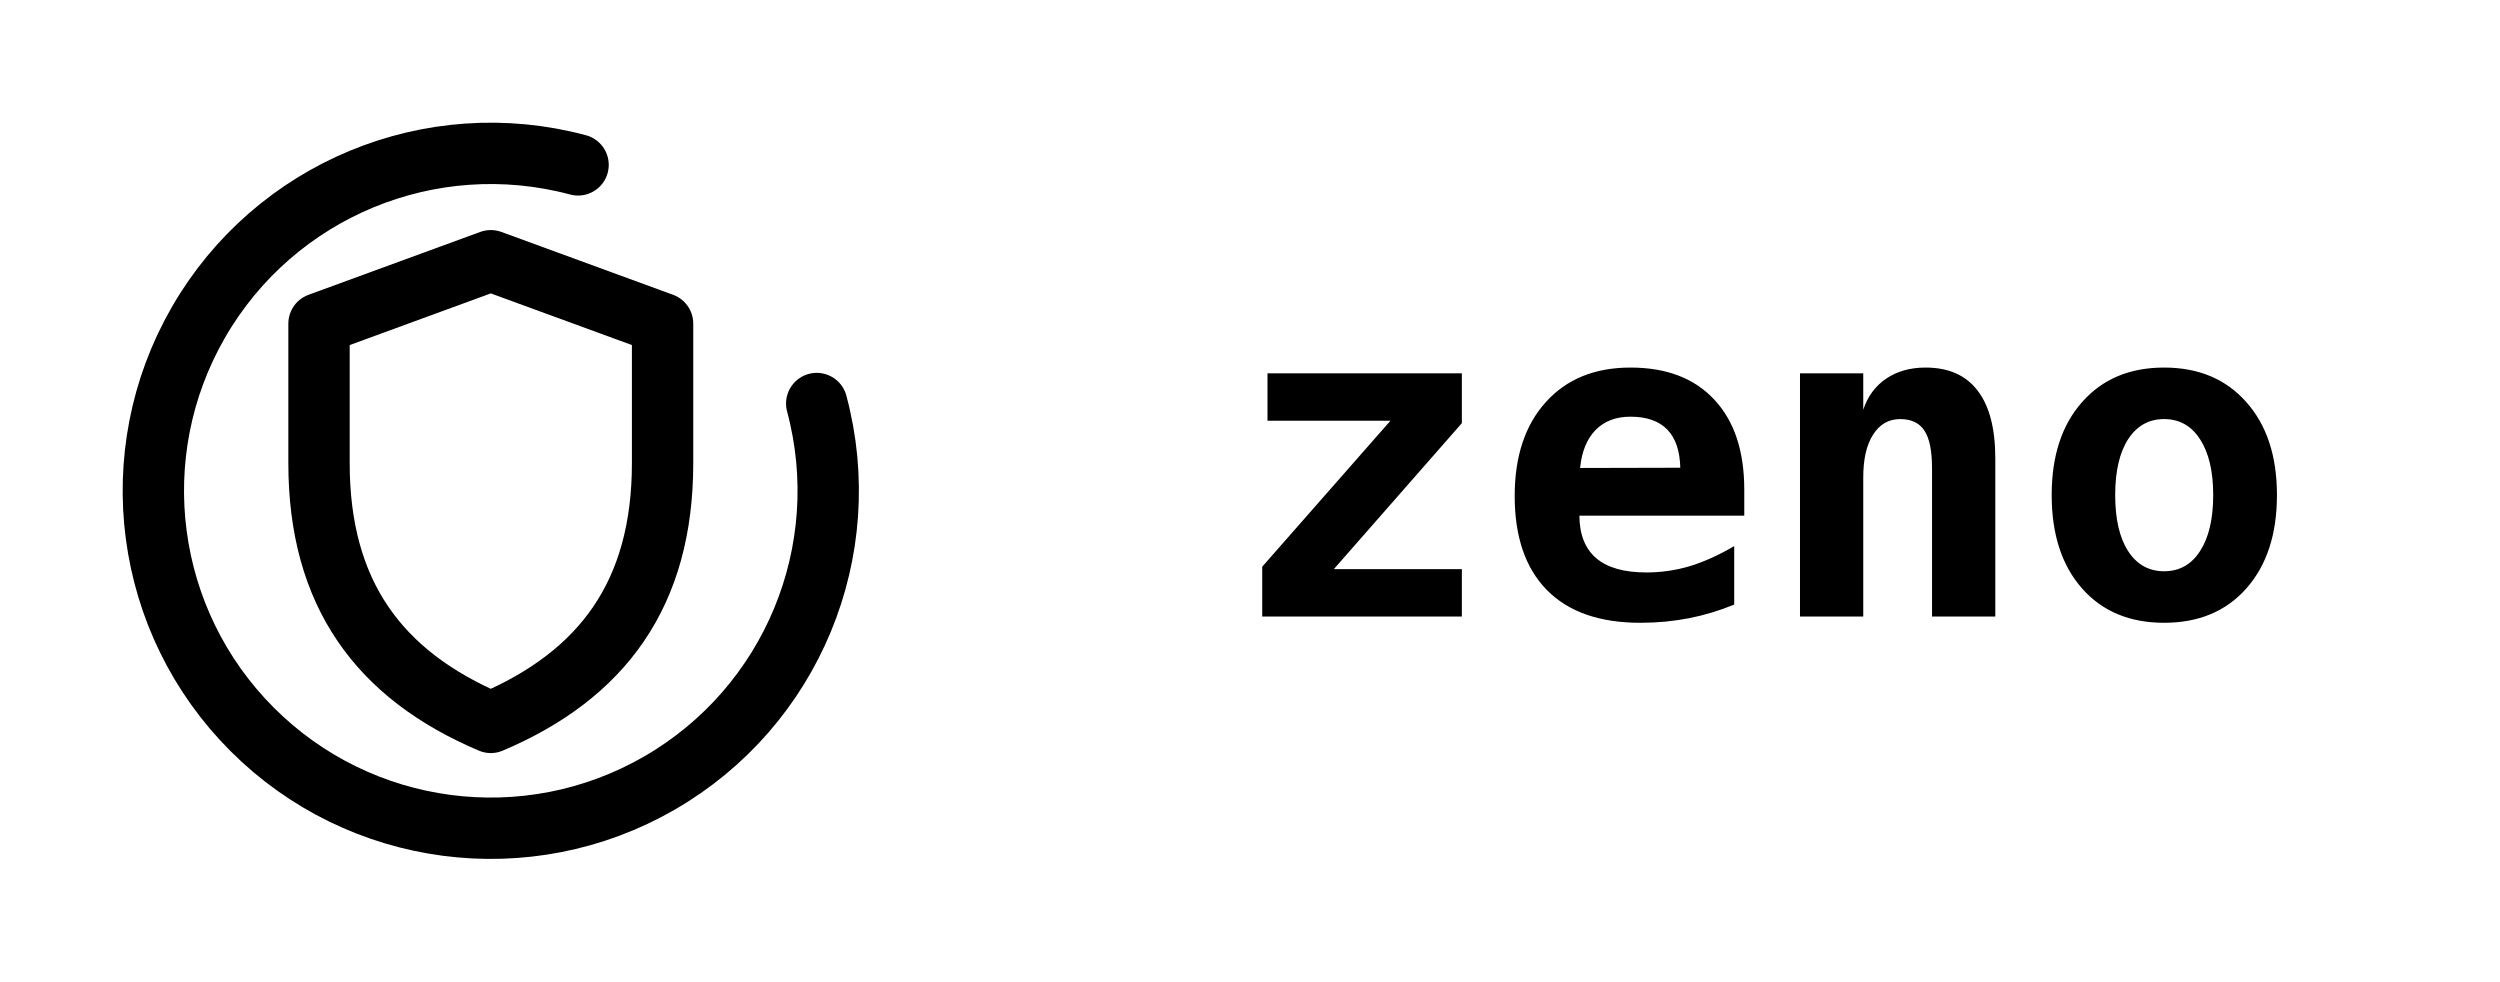
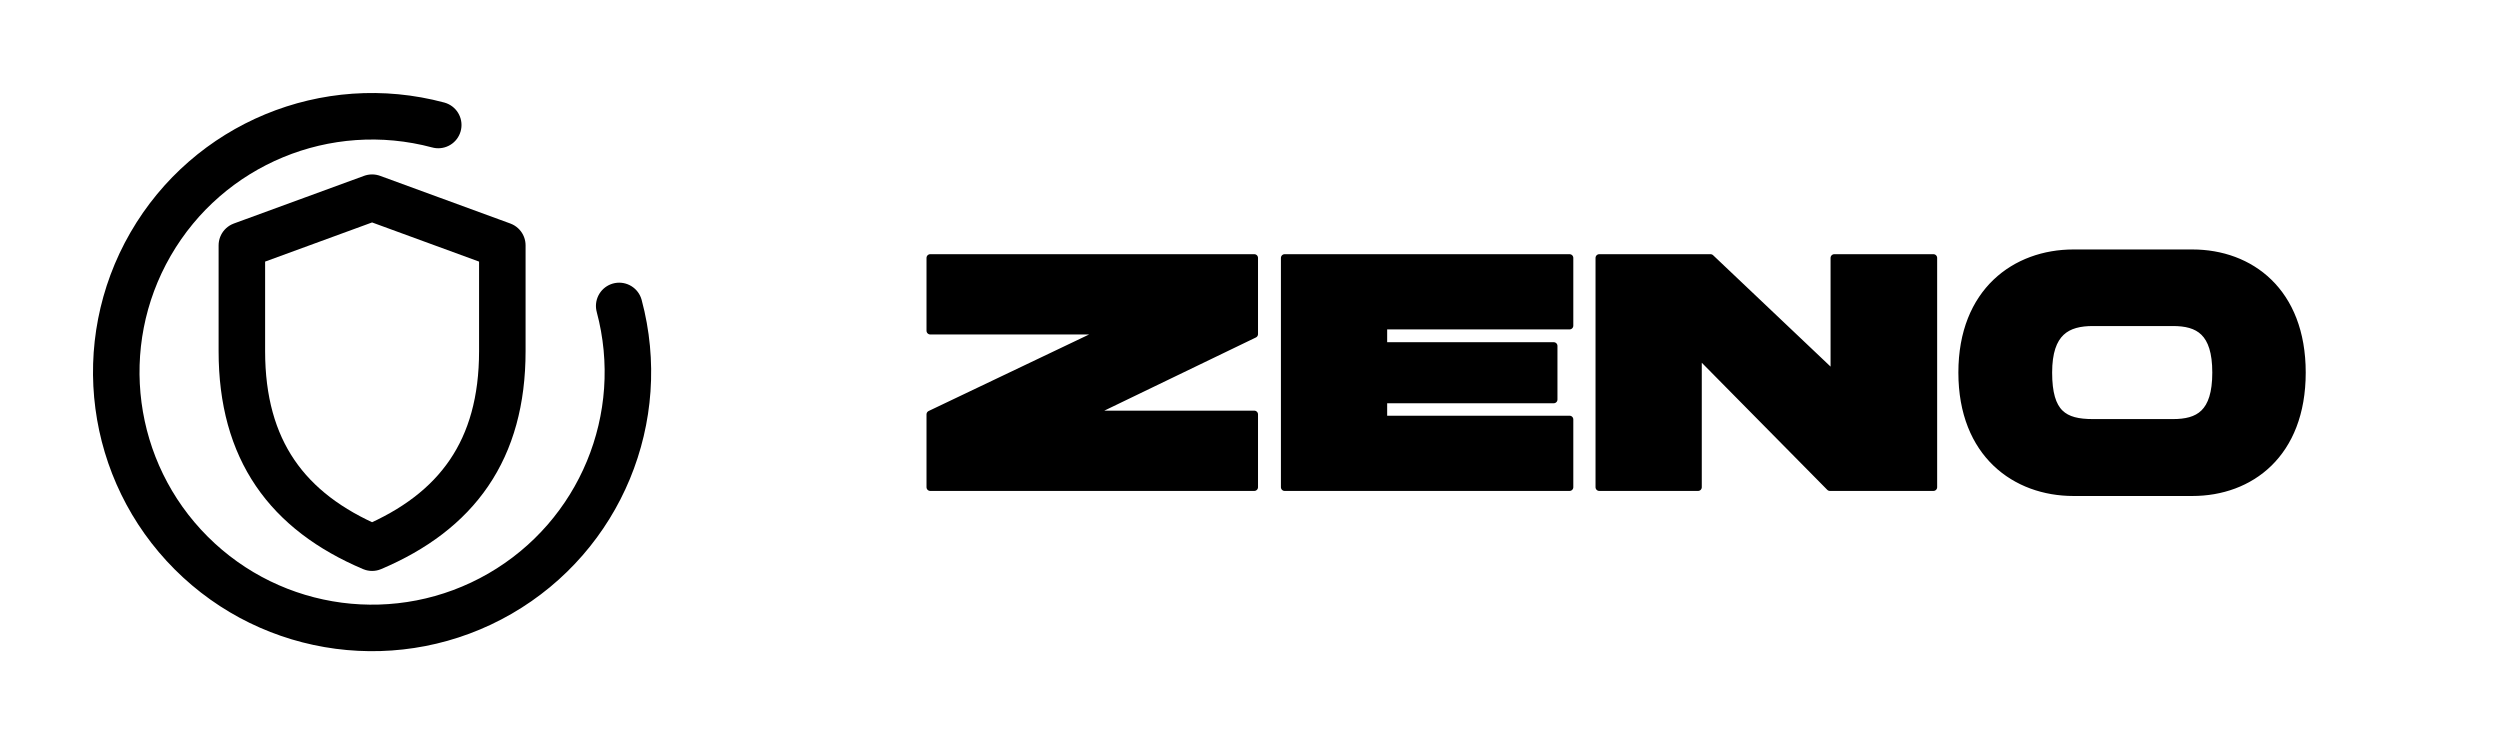
- <svg xmlns="http://www.w3.org/2000/svg" viewBox="0 0 163 64" role="img" aria-label="zeno logo">
+ <svg xmlns="http://www.w3.org/2000/svg" viewBox="0 0 215 64" role="img" aria-label="zeno logo">
  <path d="M 53.25 26.31 A 22 22 0 1 1 37.69 10.75" fill="none" stroke="#000000" stroke-width="4" stroke-linecap="round" />
  <path d="M 32 17 L 43.2 21.1 V 30.2 C 43.2 38.7 39.3 44 32 47.1 C 24.7 44 20.8 38.7 20.8 30.2 V 21.1 Z" fill="none" stroke="#000000" stroke-width="4" stroke-linejoin="round" />
-   <text x="80" y="40.2" font-family="'JetBrains Mono','IBM Plex Mono',Menlo,Consolas,monospace" font-size="29" font-weight="600" fill="#000000">zeno</text>
+   <path d="M107.869 35.636H93.572L107.869 28.734V22.18H80.0V28.444H95.08L80.0 35.636V41.9H107.869Z M110.479 41.9C118.628 41.9 126.806 41.9 134.984 41.9V36.071H118.976V34.36H133.621V29.749C128.749 29.749 123.848 29.749 118.976 29.749V28.009C123.471 28.009 133.273 28.009 134.984 28.009V22.18C126.806 22.18 118.628 22.18 110.479 22.18Z M146.033 30.416 157.372 41.9C160.33 41.9 163.288 41.9 166.275 41.9V22.18H157.749V32.272L147.106 22.18H137.536V41.9H146.033Z M197.972 32.04C197.972 25.051 193.506 21.774 188.547 21.774C185.415 21.774 181.442 21.774 178.31 21.774C173.351 21.774 168.74 25.051 168.74 32.04C168.74 39.058 173.351 42.335 178.31 42.335C181.442 42.335 185.415 42.335 188.547 42.335C193.506 42.335 197.972 39.058 197.972 32.04ZM179.992 36.361C177.498 36.361 176.164 35.578 176.164 32.04C176.164 28.531 177.788 27.719 179.992 27.719C182.428 27.719 184.458 27.719 186.865 27.719C189.069 27.719 190.577 28.531 190.577 32.04C190.577 35.578 189.069 36.361 186.865 36.361C184.458 36.361 182.138 36.361 179.992 36.361Z" fill="#000000" stroke="#000000" stroke-width="0.64" stroke-linejoin="round" stroke-linecap="round" />
</svg>
